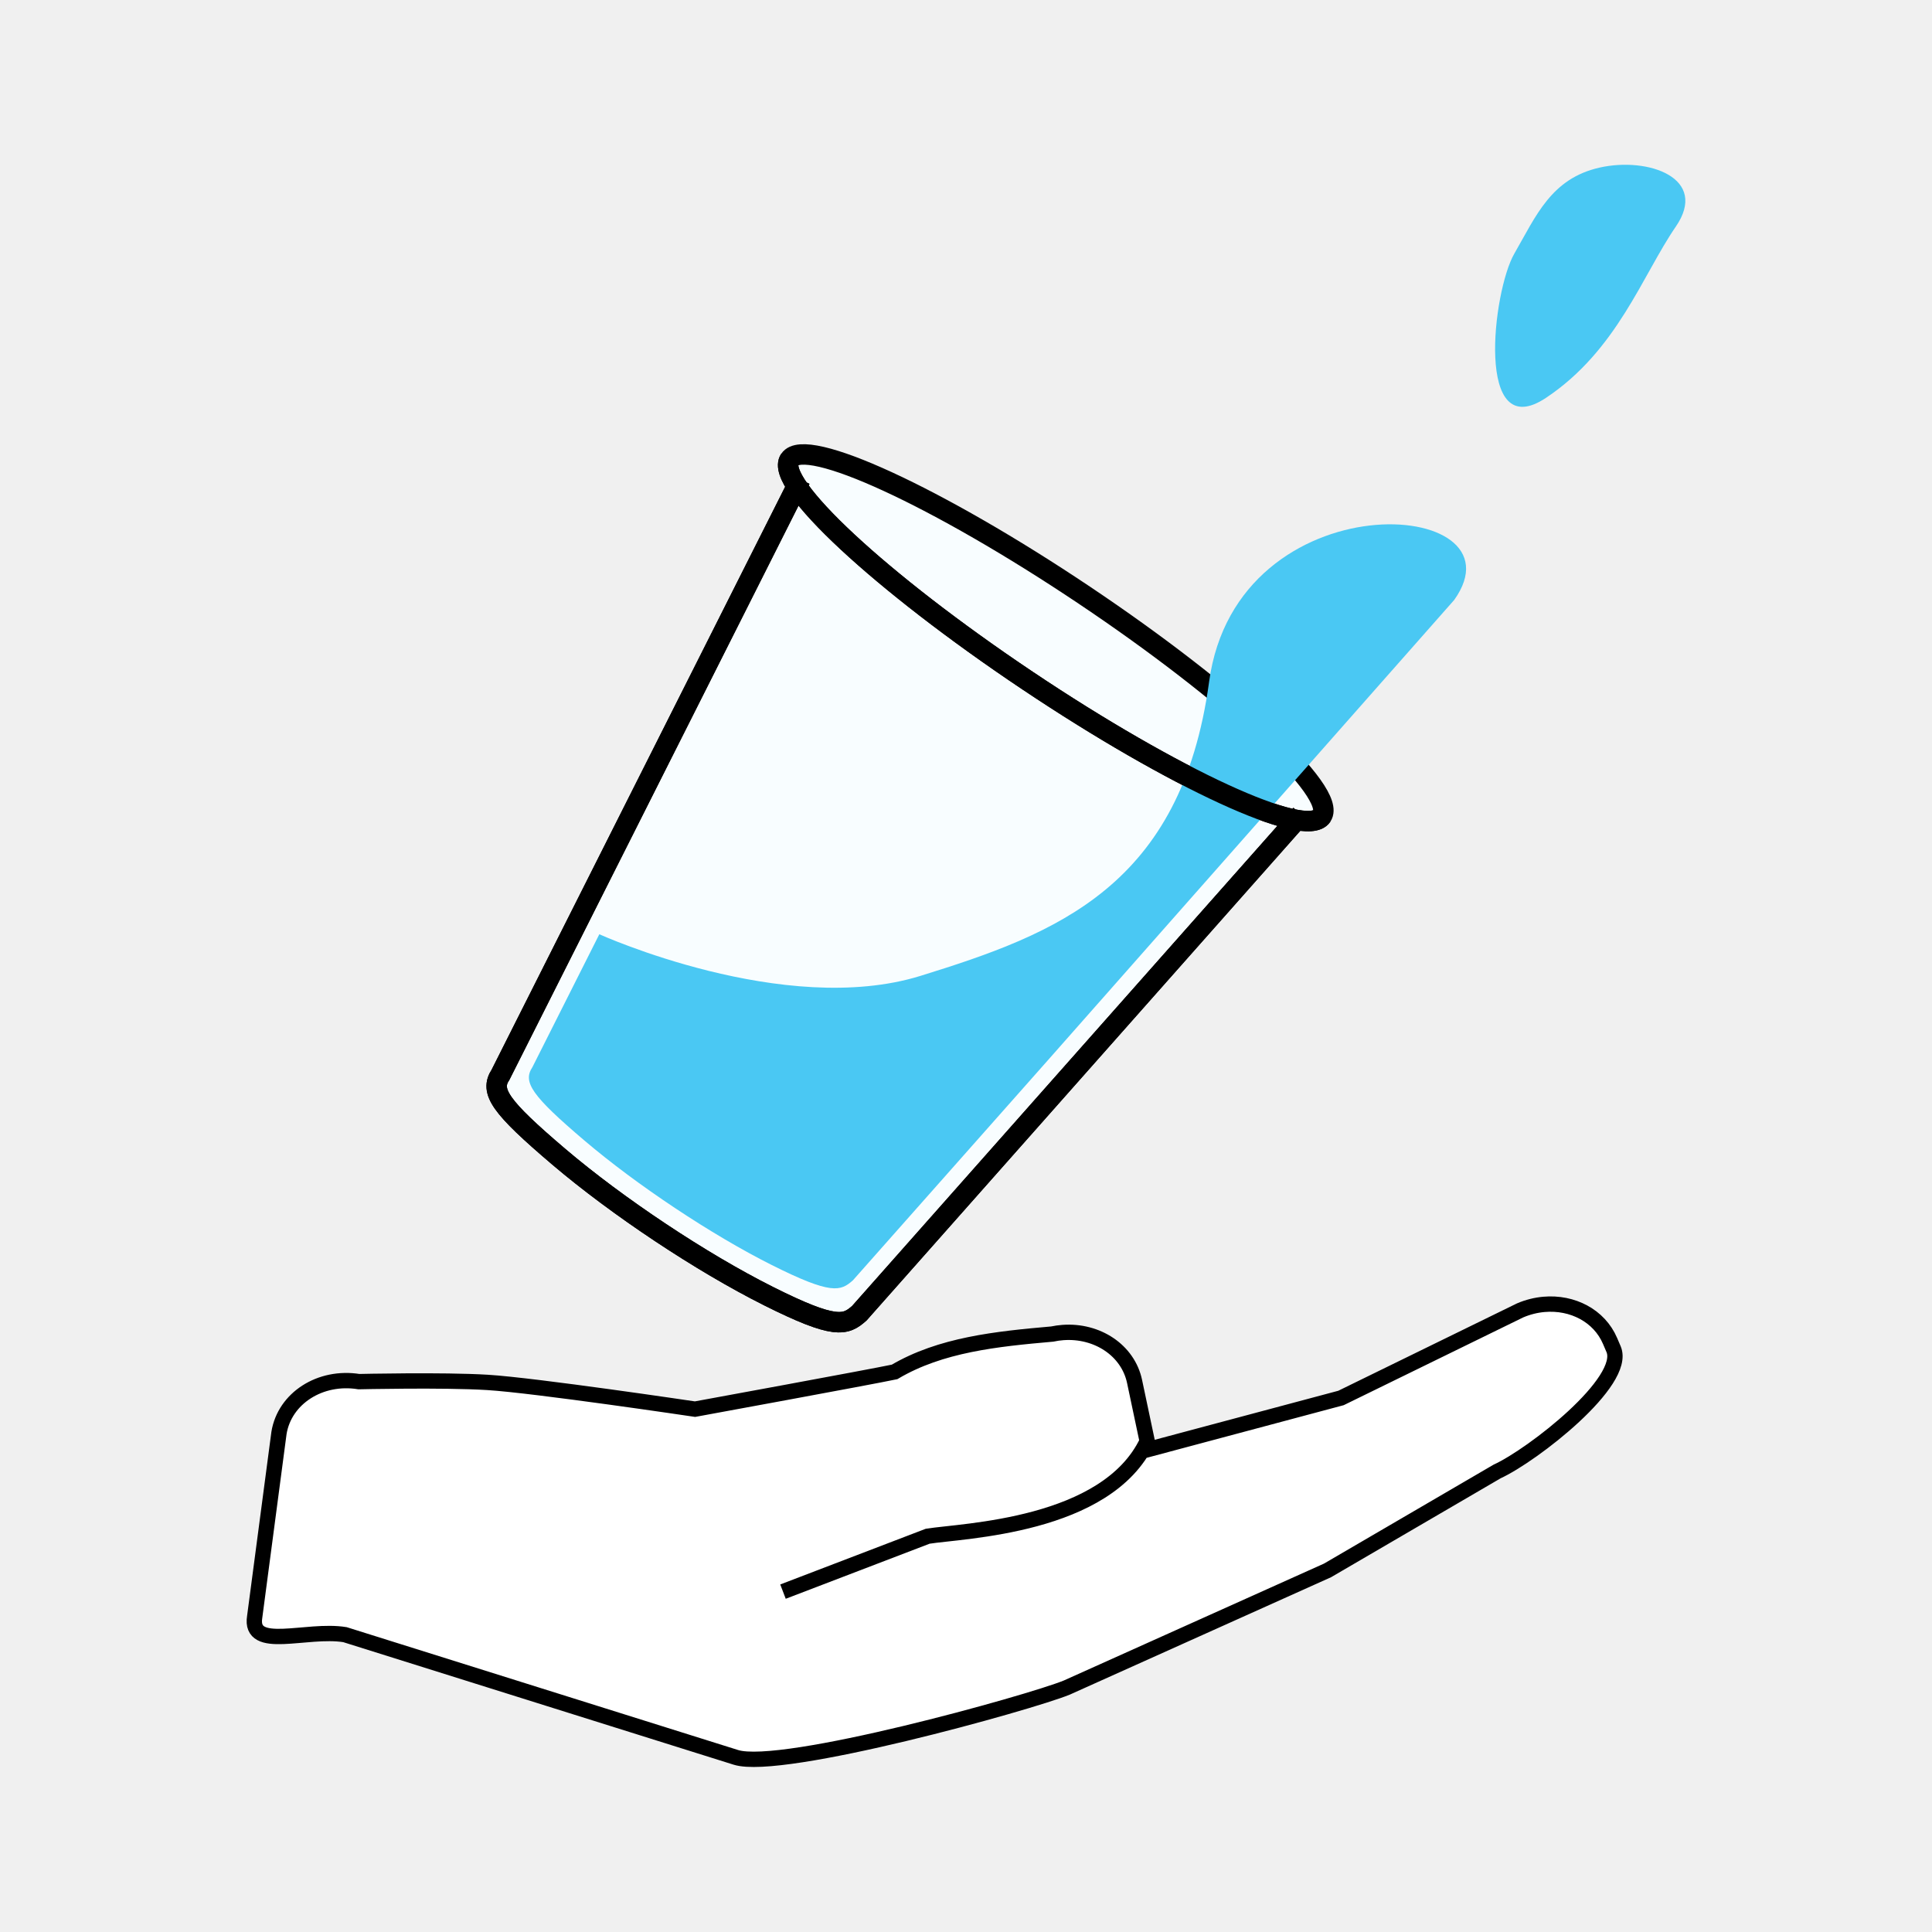
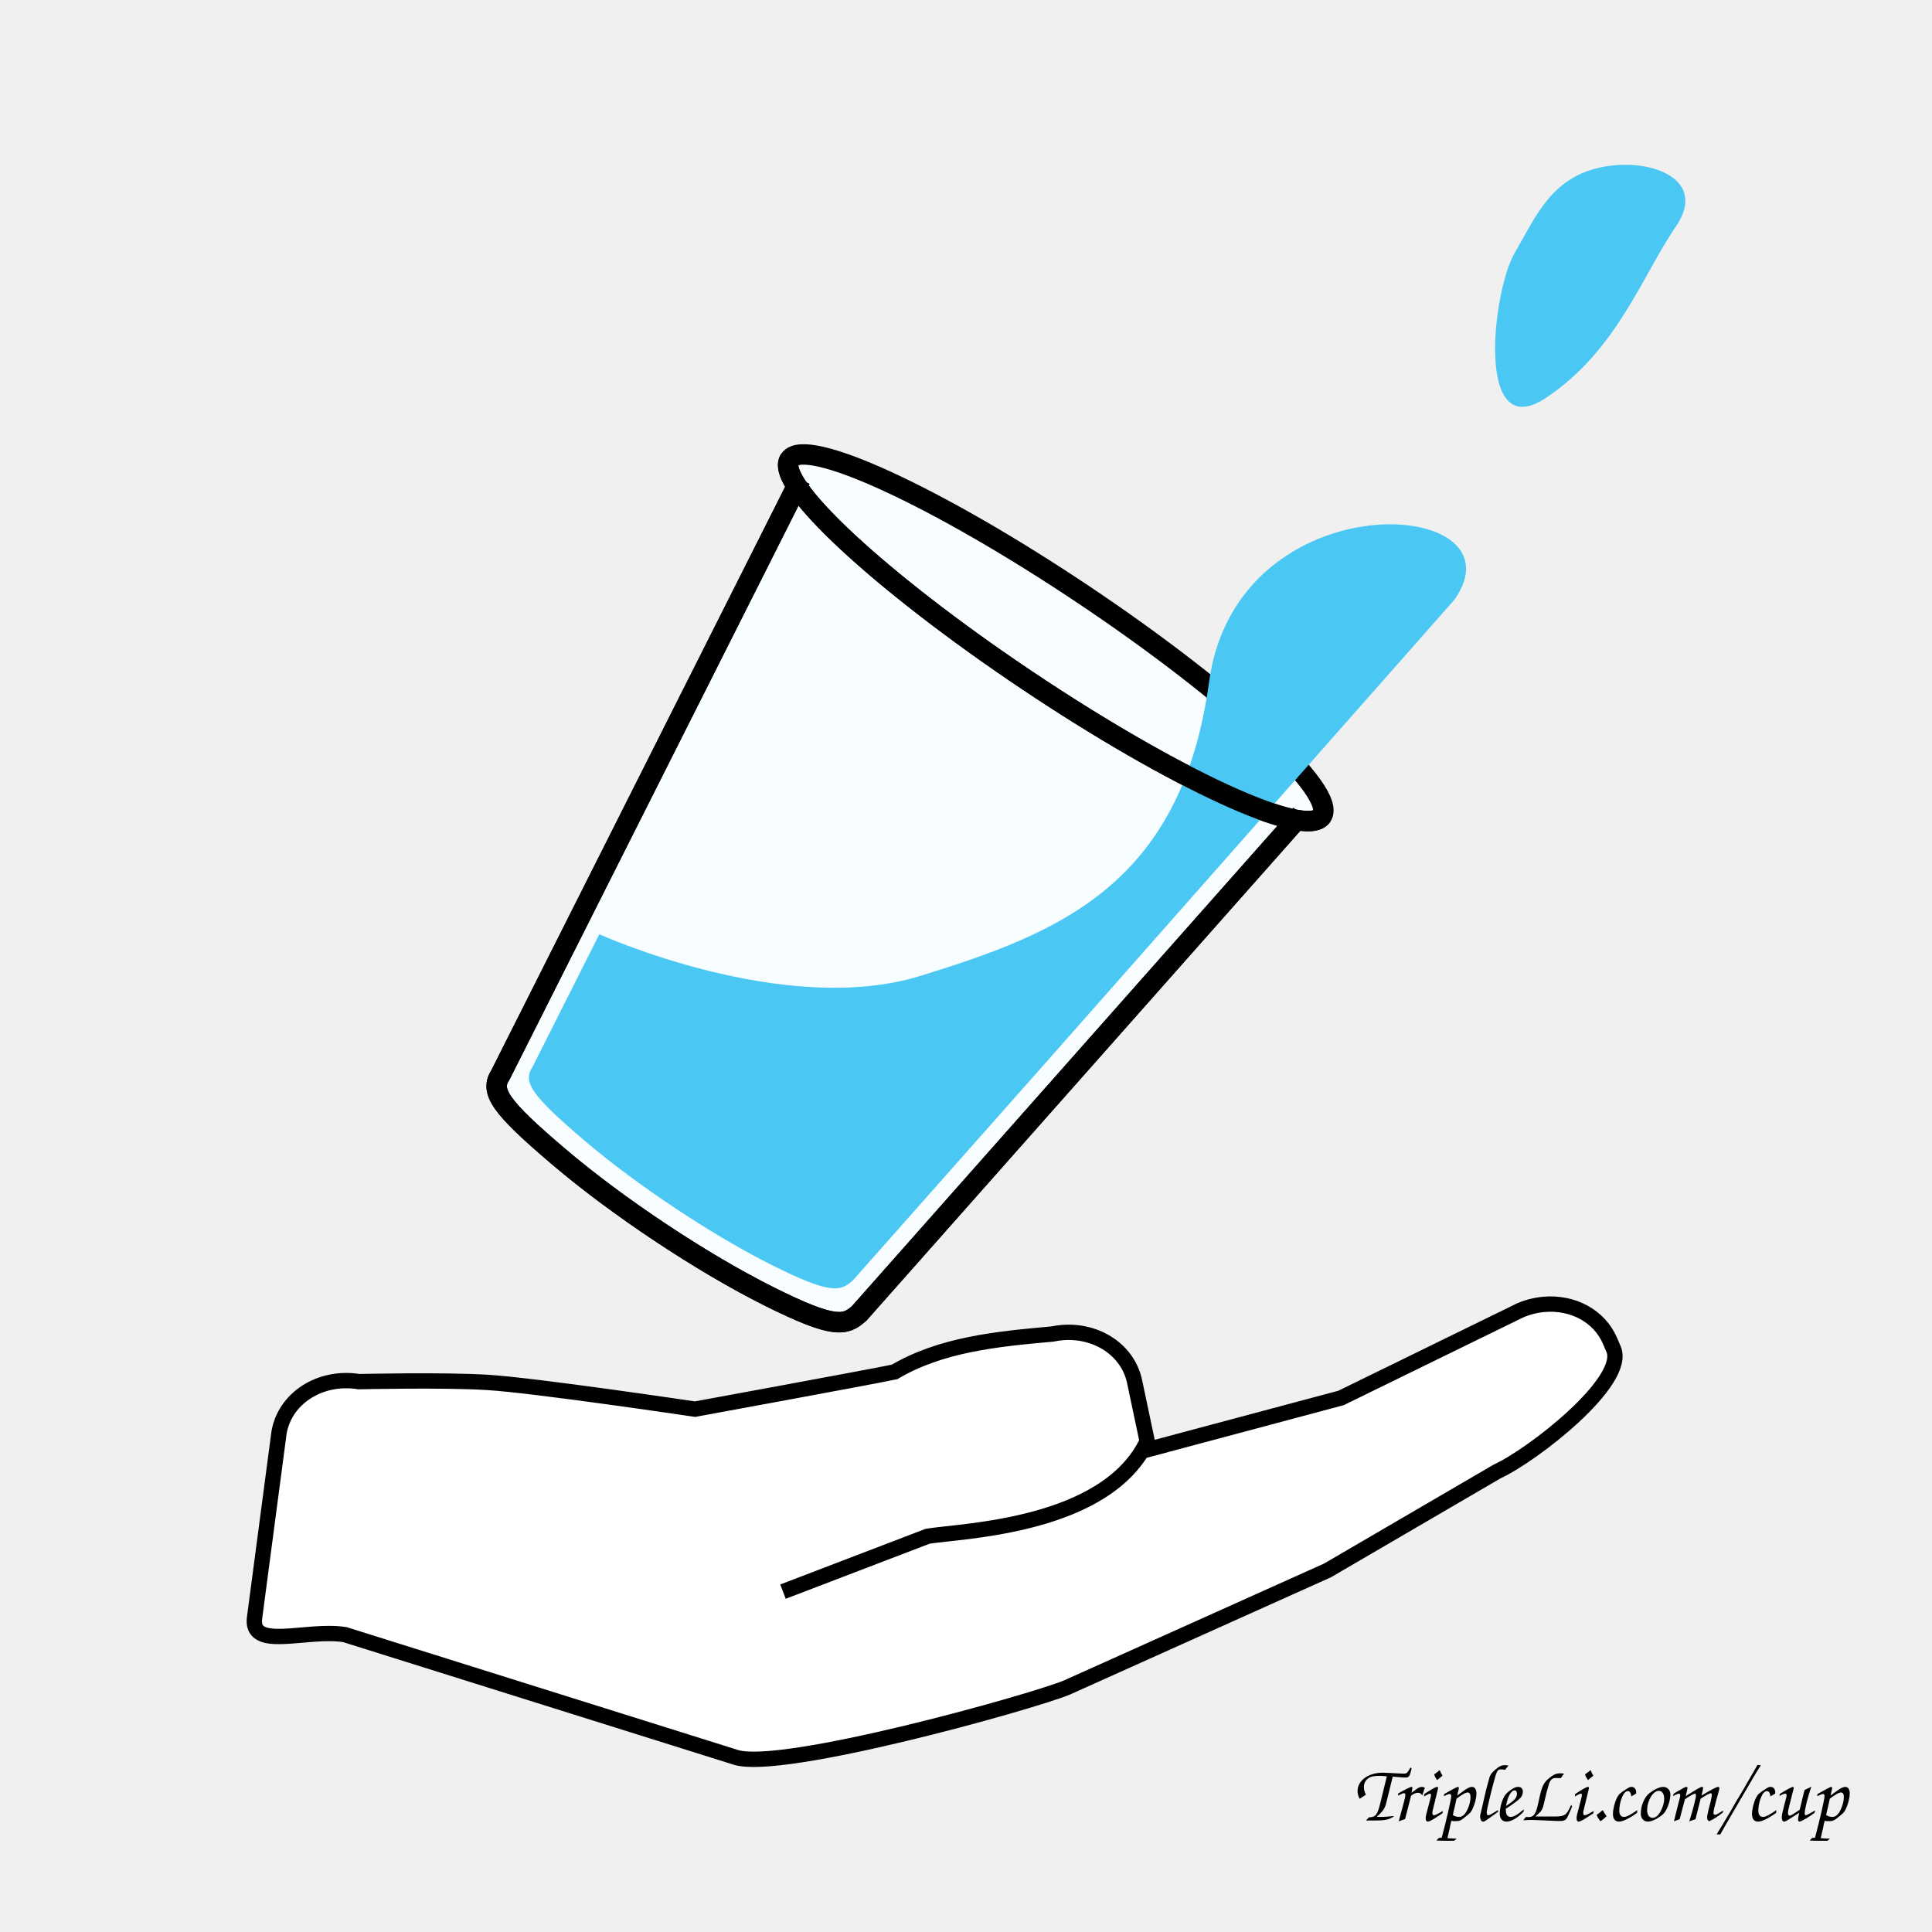
<svg xmlns="http://www.w3.org/2000/svg" width="200mm" height="200mm" viewBox="0 0 200 200" version="1.1" id="svg84811">
  <defs id="defs84808" />
  <g id="layer1" style="display:none">
    <g id="g89322" transform="matrix(0.8980289,0,0,0.8980289,22.59598,-52.54658)" style="display:inline">
      <g id="g89318" transform="rotate(34.23027,77.39689,154.9931)">
        <path id="path89314" style="opacity:1;fill:#4ac8f3;fill-opacity:1;stroke:none;stroke-width:2.489;stroke-dasharray:none" d="m 92.658,143.613 c -1.377,-19.419 -4.894,-12.752 -3.934,-19.222 0.921,-6.207 6.673,-9.471 8.969,-16.552 10.376,-31.99 10.374,4.511 9.536,20.194 l -6.997,62.978 c -0.791,7.117 -0.115,8.191 -5.209,9.92 -4.722,1.603 -19.987,3.315 -36.308,1.05 -5.329,-0.74 -4.93,-2.966 -5.458,-10.121 l -0.533,-7.228 c 29.637,-21.6 42.203,-9.03 39.935,-41.019 z" />
        <path id="path89316" style="display:none;opacity:1;fill:none;stroke:#000000;stroke-width:2.784;stroke-dasharray:none" d="m 55.246,120.239 h 41.706 c 7.641,0 14.598,-1.214 13.793,6.385 l -7.119,67.231 c -0.804,7.591 -4.888,13.793 -10.959,13.793 H 59.531 c -6.071,0 -10.154,-6.193 -10.959,-13.793 l -7.119,-67.231 c -0.805,-7.599 6.152,-6.385 13.793,-6.385 z" />
      </g>
      <path id="path89320" style="opacity:1;fill:#4ac8f3;fill-opacity:1;stroke-width:2.729" transform="rotate(18.99254)" d="m 169.759,30.506 c 5.3,0 9.241,8.624 5.155,12.902 l -4.766,4.99 c -4.086,4.278 -3.75,14.513 -5.287,9.441 -0.823,-2.717 -5.418,-2.718 -6.028,-8.602 l -0.665,-6.415 c -0.61,-5.884 6.291,-12.316 11.59,-12.316 z" />
    </g>
  </g>
  <g id="layer2" style="display:none">
    <g id="g89294" transform="matrix(0.8980289,0,0,0.8980289,22.59598,-52.54658)" style="display:inline">
      <g id="g86963" transform="rotate(34.23027,77.39689,154.9931)">
        <path id="path86904" style="display:inline;opacity:1;fill:#000000;fill-opacity:1;stroke:none;stroke-width:2.489;stroke-dasharray:none" d="m 92.658,143.613 c -1.377,-19.419 -4.894,-12.752 -3.934,-19.222 0.921,-6.207 6.673,-9.471 8.969,-16.552 10.376,-31.99 10.374,4.511 9.536,20.194 l -6.309,63.109 c -0.712,7.125 -4.331,12.947 -9.712,12.947 H 61.843 c -5.38,0 -9.712,-5.773 -9.712,-12.947 l 1e-6,-5.472 c 29.637,-21.6 42.794,-10.067 40.526,-42.056 z" />
        <path id="rect84815" style="display:none;opacity:1;fill:none;stroke:#000000;stroke-width:2.729;stroke-dasharray:none" d="m 55.246,120.239 h 41.706 c 7.641,0 14.598,-1.214 13.793,6.385 l -7.119,67.231 c -0.804,7.591 -4.888,13.793 -10.959,13.793 H 59.531 c -6.071,0 -10.154,-6.193 -10.959,-13.793 l -7.119,-67.231 c -0.805,-7.599 6.152,-6.385 13.793,-6.385 z" />
      </g>
      <path id="rect87082" style="display:inline;opacity:1;stroke-width:2.729" transform="rotate(18.99254)" d="m 169.759,30.506 c 5.3,0 9.241,8.624 5.155,12.902 l -4.766,4.99 c -4.086,4.278 -3.75,14.513 -5.287,9.441 -0.823,-2.717 -5.418,-2.718 -6.028,-8.602 l -0.665,-6.415 c -0.61,-5.884 6.291,-12.316 11.59,-12.316 z" />
    </g>
  </g>
  <g id="layer6" transform="translate(-2.137647,3.118695)" style="display:inline">
    <g id="layer4">
      <path id="path97644" style="display:inline;opacity:1;fill:#f8fdff;fill-opacity:1;stroke:#000000;stroke-width:2.117;stroke-dasharray:none" d="M 136.825,81.201 91.095,132.826 c -1.427,1.264 -2.472,1.705 -9.414,-1.778 -6.942,-3.483 -15.622,-9.253 -21.708,-14.43 -6.085,-5.177 -7.159,-6.76 -6.02,-8.481 L 84.99,46.496 M 138.974,81.357 C 137.342,83.792 123.688,77.505 108.476,67.313 93.264,57.121 82.255,46.885 83.887,44.449 c 1.632,-2.436 15.286,3.852 30.498,14.044 15.212,10.192 26.221,20.428 24.589,22.864 z" />
    </g>
    <g id="layer5" style="display:inline">
      <path id="path97680" style="display:inline;opacity:1;fill:#4ac8f3;fill-opacity:1;stroke:none;stroke-width:2.234" d="m 127.302,67.466 c 2.88,-21.172 32.997,-19.159 25.371,-8.473 l -41.814,47.367 -5.107,5.765 -5.107,5.765 -5.107,5.765 -5.107,5.765 c -1.275,1.129 -2.209,1.523 -8.411,-1.589 -6.202,-3.112 -13.957,-8.267 -19.394,-12.892 -5.437,-4.625 -6.396,-6.039 -5.378,-7.577 l 6.932,-13.768 c 0,0 19.137,8.677 33.243,4.31 14.106,-4.368 27,-9.267 29.88,-30.44 z" />
      <path style="opacity:1;fill:#4ac8f3;fill-opacity:1;stroke:none;stroke-width:2.5;stroke-dasharray:none;stroke-opacity:1" d="m 162.172,38.07 c 7.365,-4.898 9.989,-12.701 13.442,-17.725 3.452,-5.024 -2.831,-7.246 -7.868,-6.119 -5.037,1.127 -6.595,5.008 -8.846,8.91 -2.25,3.902 -4.092,19.831 3.273,14.934 z" id="path97683" />
    </g>
    <g id="g100989" style="display:none">
      <path id="path100985" style="display:inline;opacity:1;fill:#000000;fill-opacity:1;stroke:none;stroke-width:2.234" d="m 127.302,67.466 c 2.88,-21.172 32.997,-19.159 25.371,-8.473 l -41.814,47.367 -5.107,5.765 -5.107,5.765 -5.107,5.765 -5.107,5.765 c -1.275,1.129 -2.209,1.523 -8.411,-1.589 -6.202,-3.112 -13.957,-8.267 -19.394,-12.892 -5.437,-4.625 -6.396,-6.039 -5.378,-7.577 l 6.932,-13.768 c 0,0 19.137,8.677 33.243,4.31 14.106,-4.368 27,-9.267 29.88,-30.44 z" />
      <path style="opacity:1;fill:#000000;fill-opacity:1;stroke:none;stroke-width:2.5;stroke-dasharray:none;stroke-opacity:1" d="m 162.172,38.07 c 7.365,-4.898 9.989,-12.701 13.442,-17.725 3.452,-5.024 -2.831,-7.246 -7.868,-6.119 -5.037,1.127 -6.595,5.008 -8.846,8.91 -2.25,3.902 -4.092,19.831 3.273,14.934 z" id="path100987" />
    </g>
    <g id="g97898">
      <path id="path97896" style="display:inline;opacity:1;fill:none;fill-opacity:1;stroke:#000000;stroke-width:2.117;stroke-dasharray:none" d="M 136.825,81.201 91.095,132.826 c -1.427,1.264 -2.472,1.705 -9.414,-1.778 -6.942,-3.483 -15.622,-9.253 -21.708,-14.43 -6.085,-5.177 -7.159,-6.76 -6.02,-8.481 L 84.99,46.496 M 138.974,81.357 C 137.342,83.792 123.688,77.505 108.476,67.313 93.264,57.121 82.255,46.885 83.887,44.449" />
    </g>
    <g id="layer3" style="fill:#ffffff;fill-opacity:1">
      <path id="rect97583" style="display:inline;opacity:1;fill:#ffffff;fill-opacity:1;stroke:#000000;stroke-width:1.587;stroke-dasharray:none;stroke-opacity:1" d="m 83.193,161.645 14.978,-5.733 c 3.636,-0.583 18.525,-0.971 22.724,-9.838 l -1.308,-6.187 c -0.682,-3.224 -3.869,-5.323 -7.416,-5.063 -0.367,0.027 -0.738,0.079 -1.11,0.158 -5.787,0.509 -11.538,1.1 -16.317,3.919 -2.499,0.529 -20.659,3.855 -20.659,3.855 0,0 -16.607,-2.472 -21.49,-2.769 -4.62,-0.281 -13.301,-0.079 -13.301,-0.079 -4.007,-0.646 -7.698,1.724 -8.277,5.314 l -2.514,19.034 c -0.578,3.59 5.336,1.198 9.343,1.844 l 40.471,12.703 c 4.743,1.489 30.41,-5.654 34.25,-7.223 l 26.995,-12.13 17.556,-10.242 c 3.689,-1.692 13.485,-9.316 12.057,-12.66 l -0.366,-0.855 c -1.116,-2.612 -3.896,-4.043 -6.838,-3.784 -0.824,0.072 -1.66,0.277 -2.477,0.626 l -18.537,9.064 -19.795,5.288 c -0.021,-0.205 -0.053,-0.411 -0.096,-0.616" />
    </g>
-     <text xml:space="preserve" style="font-size:8.467px;font-family:'Comic Sans MS';-inkscape-font-specification:'Comic Sans MS, Normal';direction:rtl;display:inline;fill:#000000;stroke-width:1.587" x="-0.278" y="145.299" id="text101194">
-       <tspan id="tspan101192" style="stroke-width:1.587" x="-0.278" y="145.299">TripleLi.com/cup</tspan>
+     <text xml:space="preserve" style="font-size:8.467px;font-family:'Comic Sans MS';-inkscape-font-specification:'Comic Sans MS, Normal';direction:rtl;display:inline;fill:#000000;stroke-width:1.587" x="193.27" y="185.343" id="text101194">
+       <tspan id="tspan101192" style="stroke-width:1.587" x="193.27" y="185.343">TripleLi.com/cup</tspan>
    </text>
    <text xml:space="preserve" style="font-size:8.467px;font-family:'Comic Sans MS';-inkscape-font-specification:'Comic Sans MS, Normal';direction:rtl;fill:#000000;stroke-width:1.587" x="-0.908" y="98.818" id="text101252">
      <tspan id="tspan101250" style="stroke-width:1.587" x="-0.908" y="98.818">Last cupful</tspan>
    </text>
  </g>
</svg>
